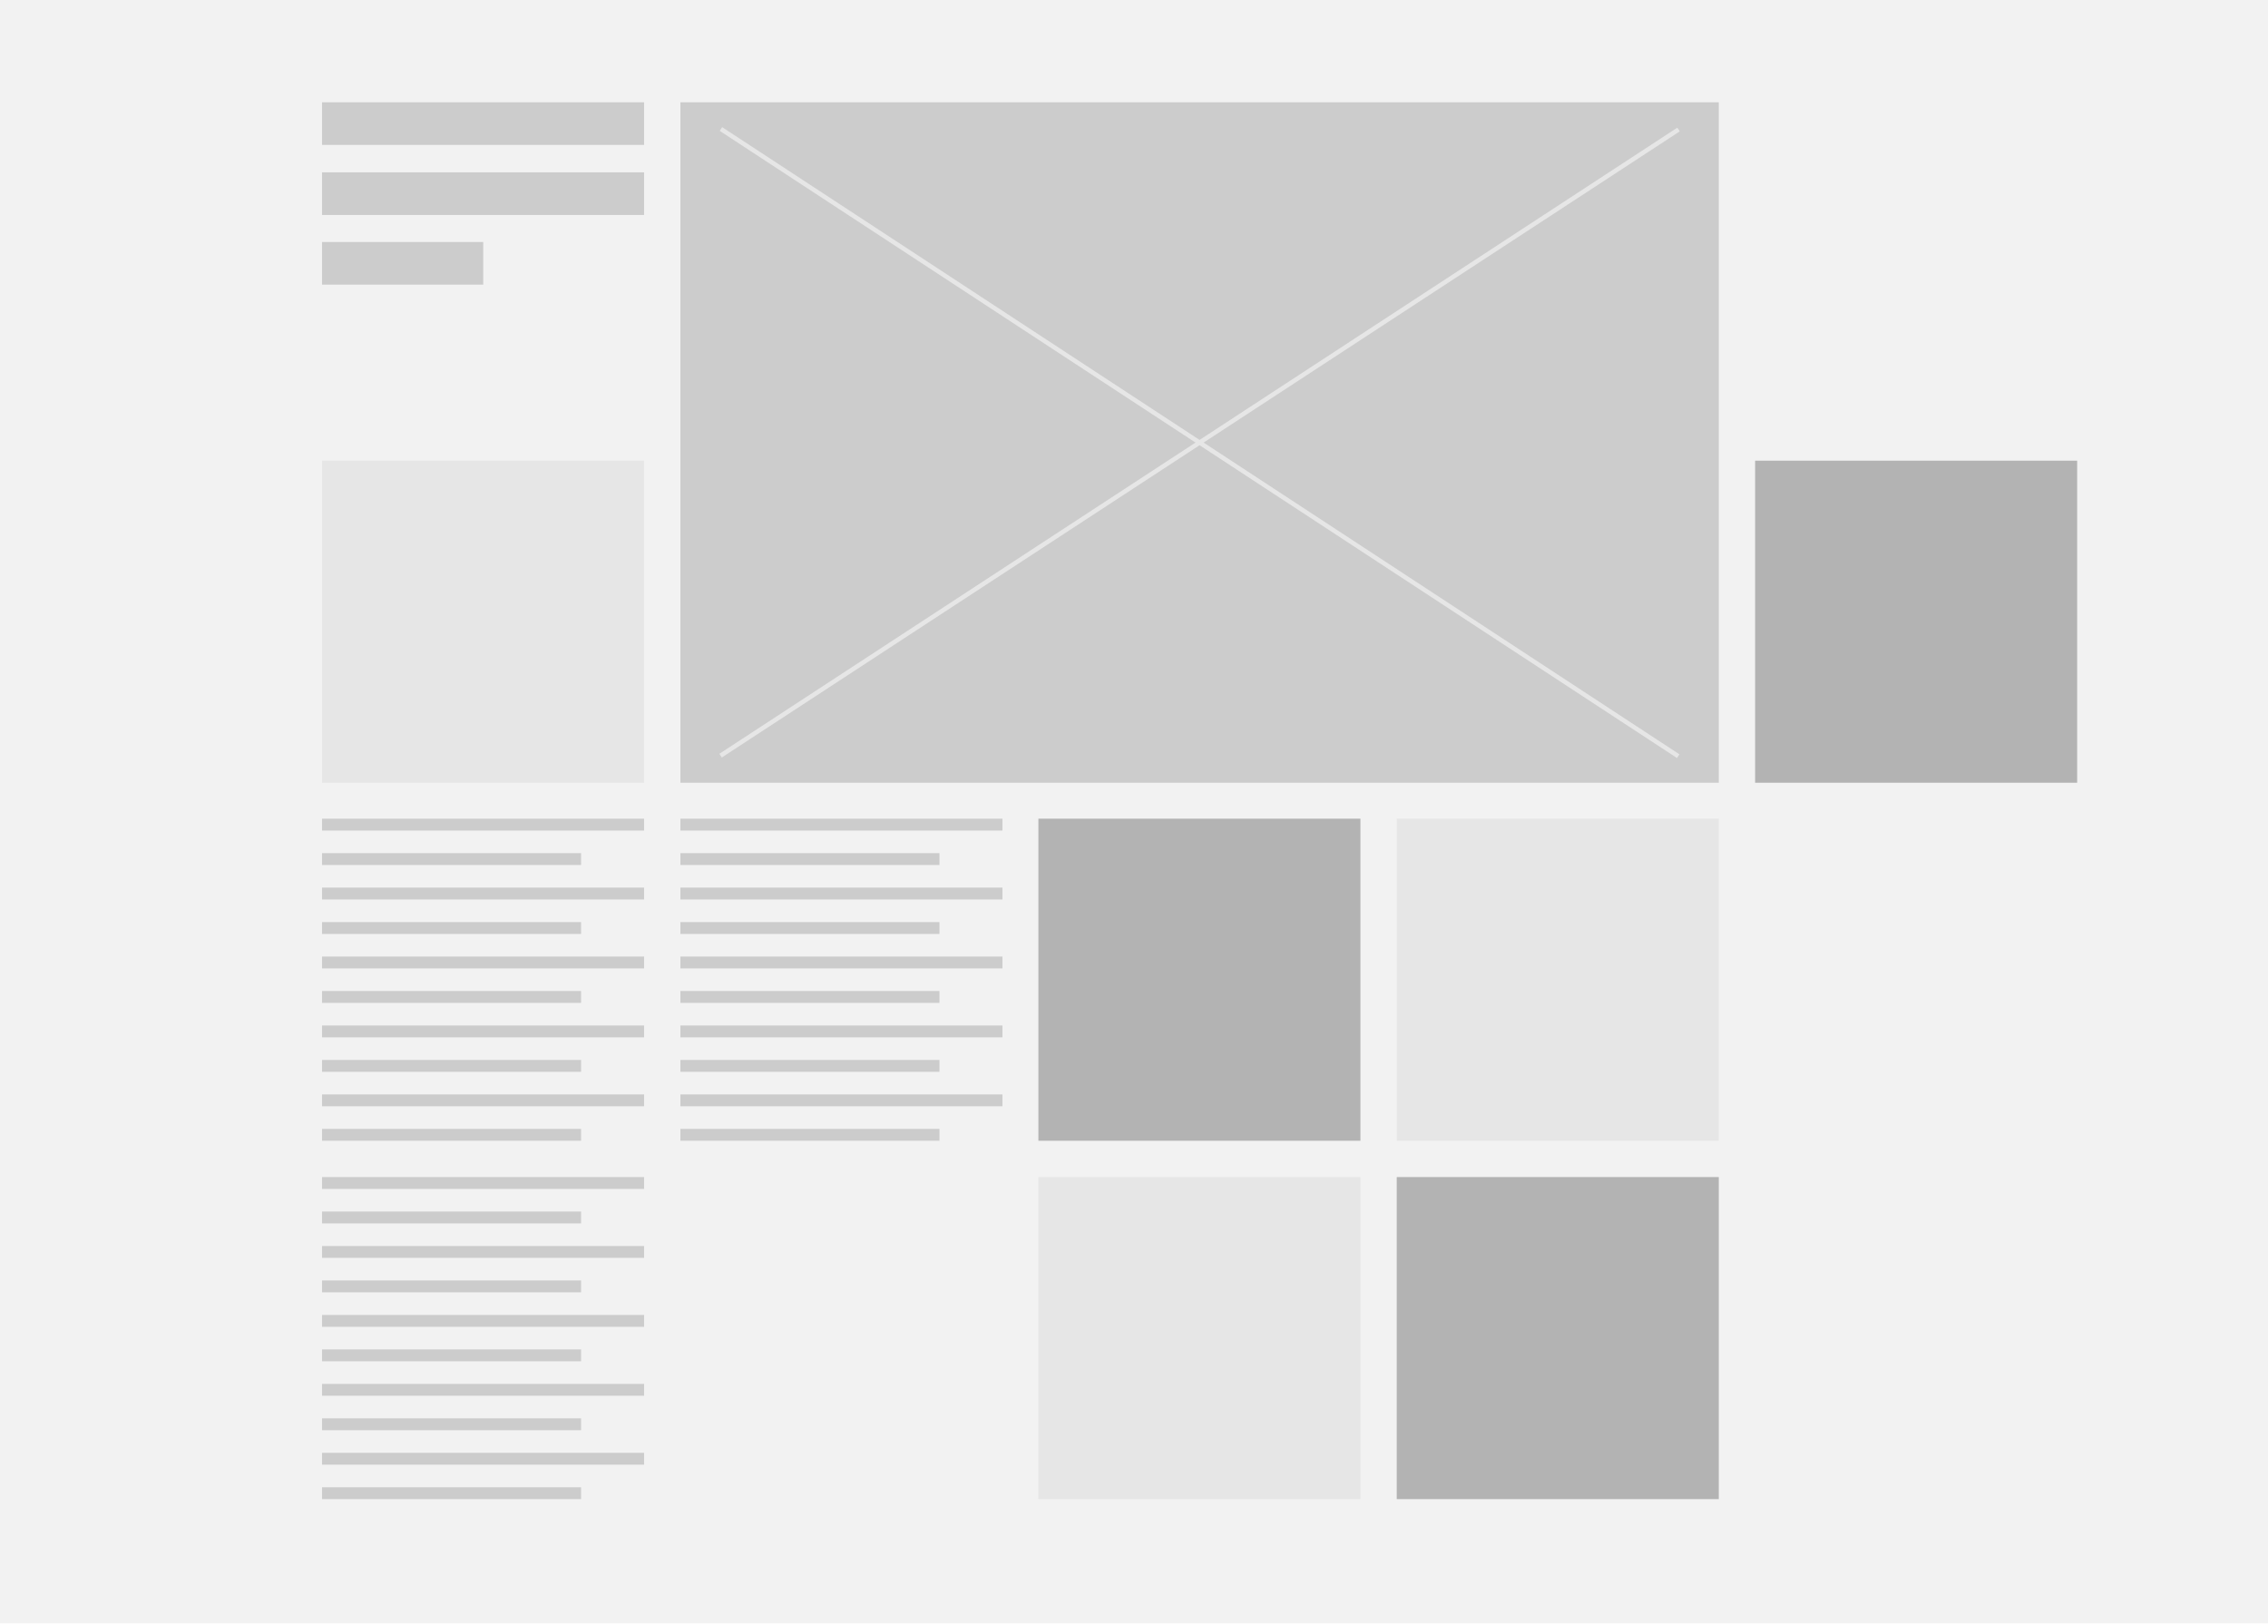
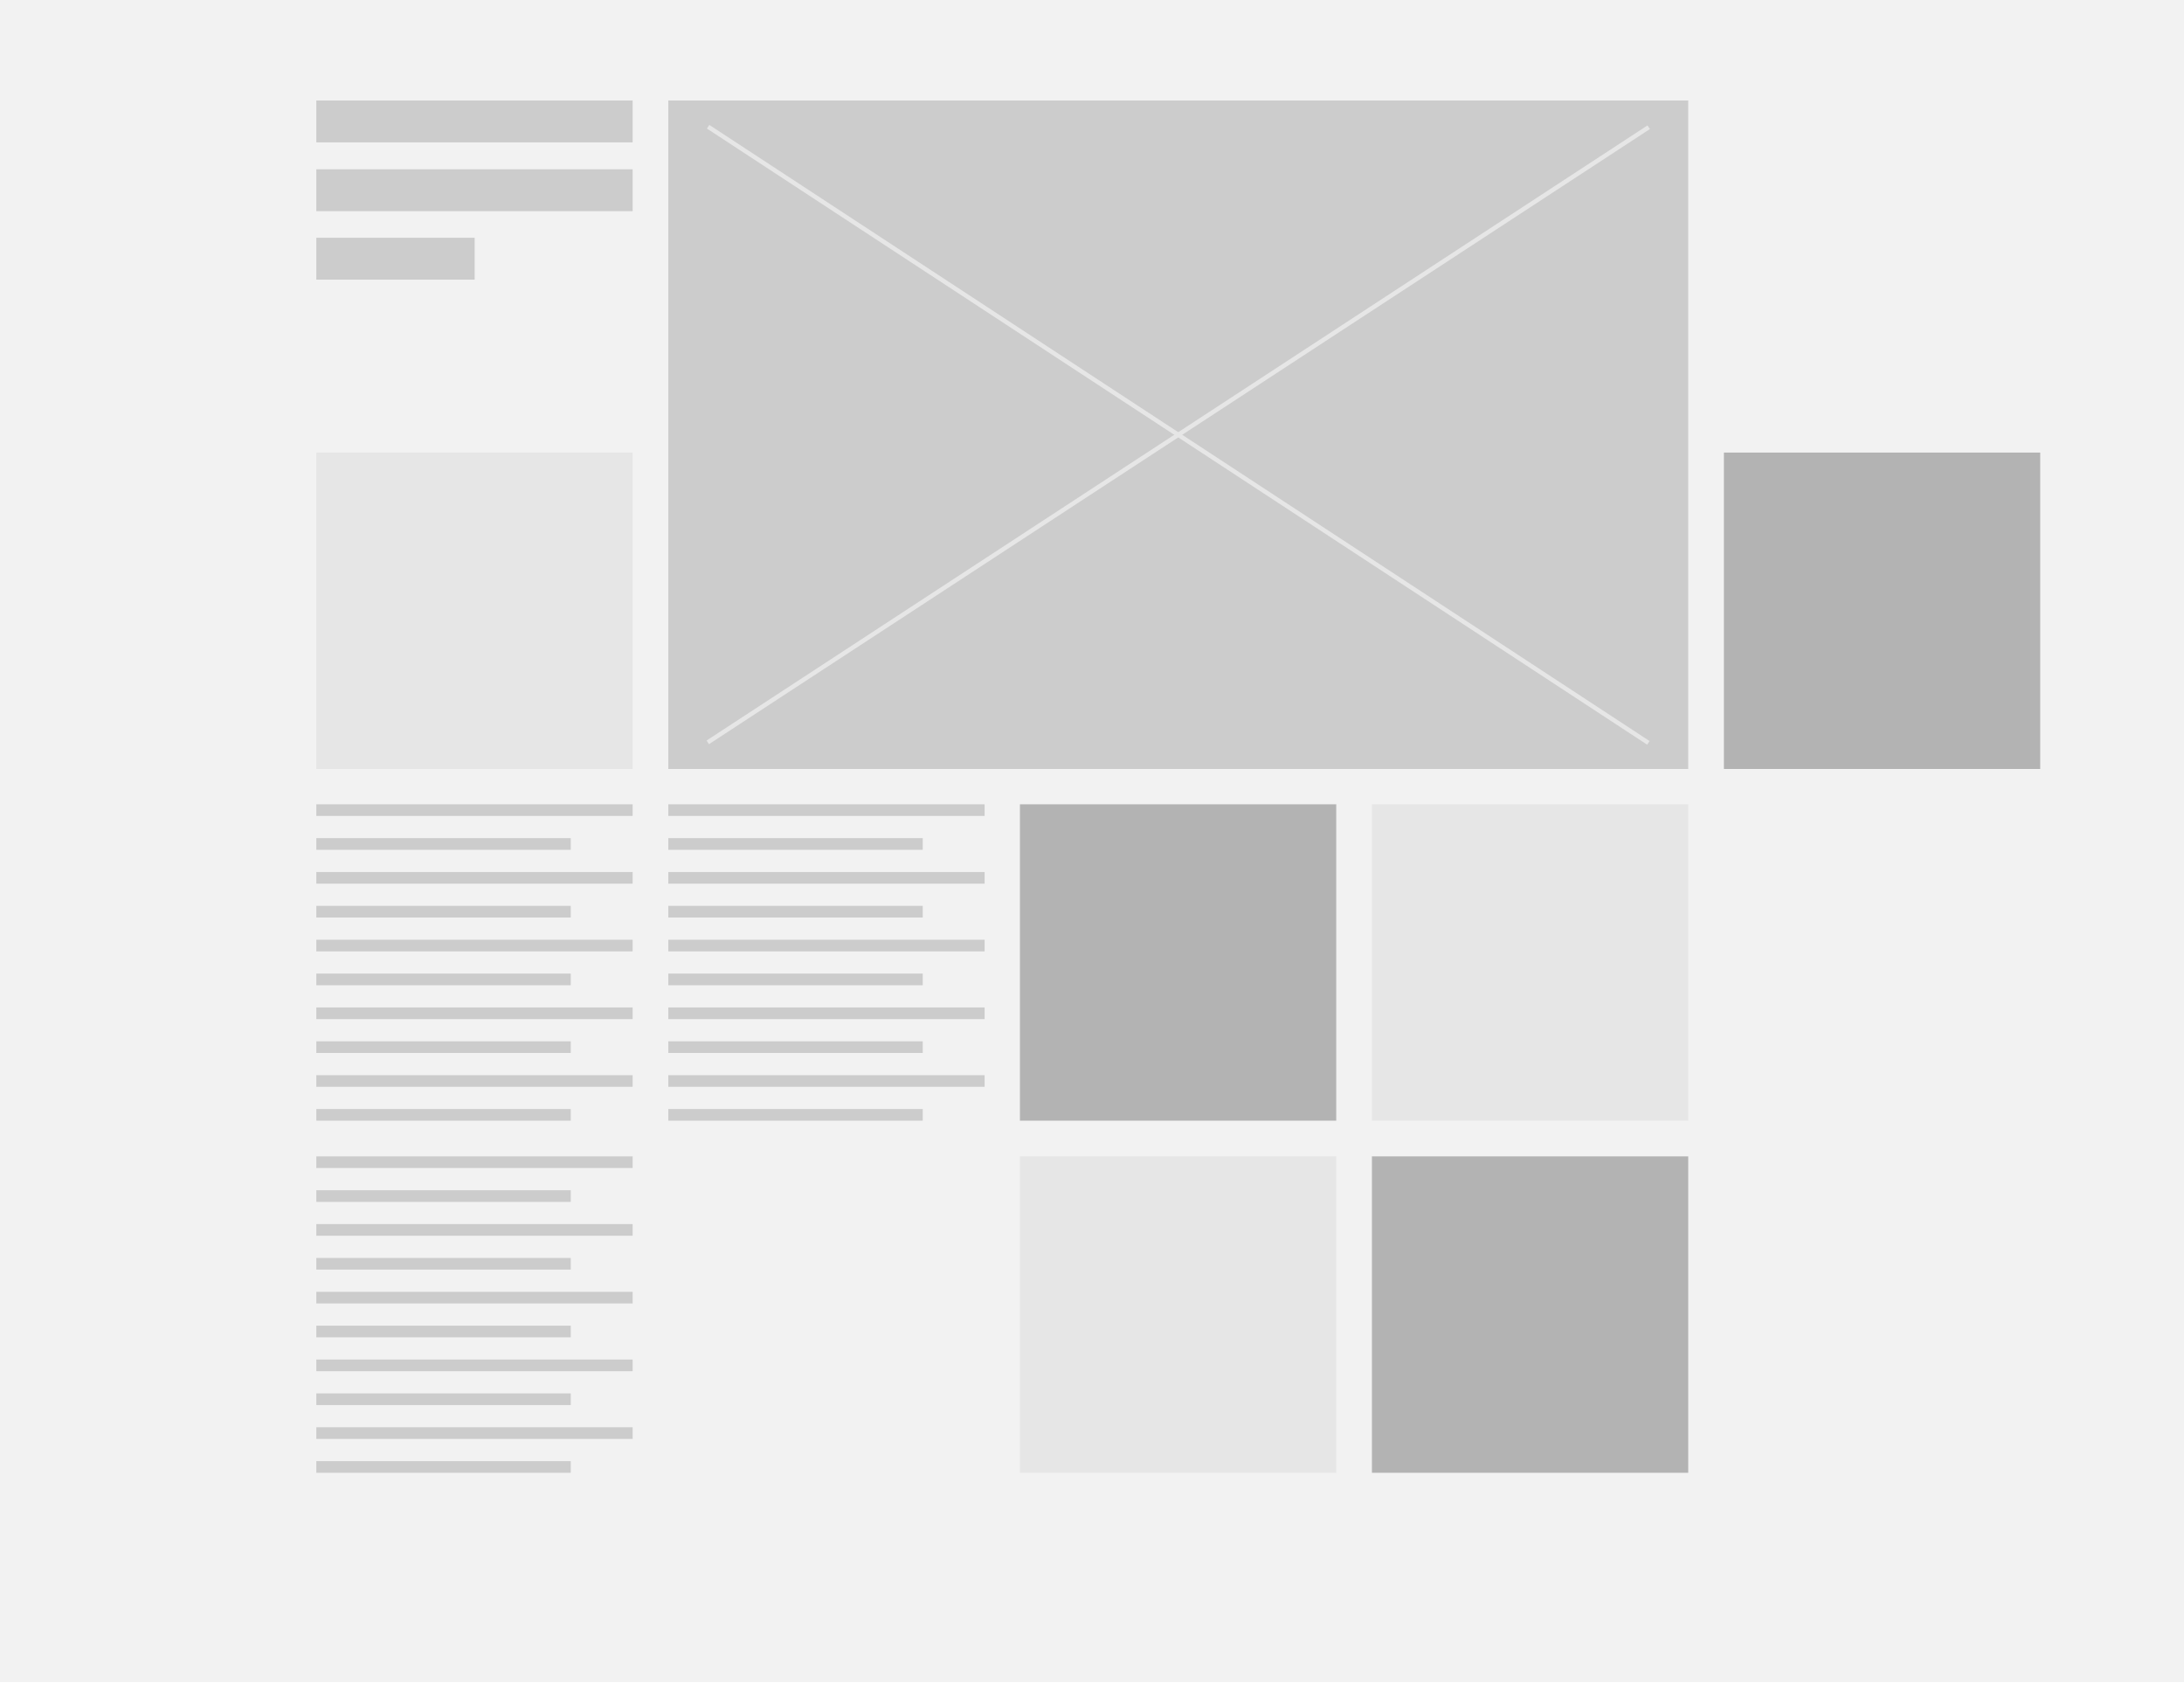
- <svg xmlns="http://www.w3.org/2000/svg" version="1.1" id="Layer_1" x="0px" y="0px" width="612px" height="438px" viewBox="0 0 612 438" enable-background="new 0 0 612 438" xml:space="preserve">
+ <svg xmlns="http://www.w3.org/2000/svg" version="1.1" id="Layer_1" x="0px" y="0px" width="600px" height="462px" viewBox="0 0 600 462" enable-background="new 0 0 600 462" xml:space="preserve">
  <g>
-     <rect fill="#F2F2F2" width="612" height="438" />
+     <rect fill="#F2F2F2" width="600" height="462" />
    <g>
      <rect x="183.6" y="27.6" fill="#CCCCCC" width="280.2" height="183.6" />
      <rect x="86.9" y="124.3" fill="#E6E6E6" width="86.9" height="86.9" />
      <rect x="280.2" y="220.9" fill="#B3B3B3" width="86.9" height="86.9" />
      <rect x="376.9" y="220.9" fill="#E6E6E6" width="86.9" height="86.9" />
      <rect x="473.6" y="124.3" fill="#B3B3B3" width="86.9" height="86.9" />
      <rect x="280.2" y="317.6" fill="#E6E6E6" width="86.9" height="86.9" />
      <rect x="376.9" y="317.6" fill="#B3B3B3" width="86.9" height="86.9" />
      <g>
        <rect x="183.6" y="220.9" fill="#CCCCCC" width="86.9" height="3.2" />
        <rect x="183.6" y="230.2" fill="#CCCCCC" width="69.9" height="3.2" />
        <rect x="183.6" y="239.5" fill="#CCCCCC" width="86.9" height="3.2" />
        <rect x="183.6" y="248.8" fill="#CCCCCC" width="69.9" height="3.2" />
        <rect x="183.6" y="258.1" fill="#CCCCCC" width="86.9" height="3.2" />
        <rect x="183.6" y="267.4" fill="#CCCCCC" width="69.9" height="3.2" />
        <rect x="183.6" y="276.7" fill="#CCCCCC" width="86.9" height="3.2" />
        <rect x="183.6" y="286" fill="#CCCCCC" width="69.9" height="3.2" />
        <rect x="183.6" y="295.3" fill="#CCCCCC" width="86.9" height="3.2" />
        <rect x="183.6" y="304.6" fill="#CCCCCC" width="69.9" height="3.2" />
      </g>
      <g>
        <rect x="86.9" y="220.9" fill="#CCCCCC" width="86.9" height="3.2" />
        <rect x="86.9" y="230.2" fill="#CCCCCC" width="69.9" height="3.2" />
        <rect x="86.9" y="239.5" fill="#CCCCCC" width="86.9" height="3.2" />
        <rect x="86.9" y="248.8" fill="#CCCCCC" width="69.9" height="3.2" />
        <rect x="86.9" y="258.1" fill="#CCCCCC" width="86.9" height="3.2" />
        <rect x="86.9" y="267.4" fill="#CCCCCC" width="69.9" height="3.2" />
        <rect x="86.9" y="276.7" fill="#CCCCCC" width="86.9" height="3.2" />
        <rect x="86.9" y="286" fill="#CCCCCC" width="69.9" height="3.2" />
        <rect x="86.9" y="295.3" fill="#CCCCCC" width="86.9" height="3.2" />
        <rect x="86.9" y="304.6" fill="#CCCCCC" width="69.9" height="3.2" />
      </g>
      <g>
        <rect x="86.9" y="317.6" fill="#CCCCCC" width="86.9" height="3.2" />
        <rect x="86.9" y="326.9" fill="#CCCCCC" width="69.9" height="3.2" />
        <rect x="86.9" y="336.2" fill="#CCCCCC" width="86.9" height="3.2" />
        <rect x="86.9" y="345.5" fill="#CCCCCC" width="69.9" height="3.2" />
        <rect x="86.9" y="354.8" fill="#CCCCCC" width="86.9" height="3.2" />
        <rect x="86.9" y="364.1" fill="#CCCCCC" width="69.9" height="3.2" />
        <rect x="86.9" y="373.4" fill="#CCCCCC" width="86.9" height="3.2" />
        <rect x="86.9" y="382.7" fill="#CCCCCC" width="69.9" height="3.2" />
        <rect x="86.9" y="392" fill="#CCCCCC" width="86.9" height="3.2" />
        <rect x="86.9" y="401.3" fill="#CCCCCC" width="69.9" height="3.2" />
      </g>
      <rect x="86.9" y="27.6" fill="#CCCCCC" width="86.9" height="11.5" />
      <rect x="86.9" y="46.5" fill="#CCCCCC" width="86.9" height="11.5" />
      <rect x="86.9" y="65.3" fill="#CCCCCC" width="43.5" height="11.5" />
      <rect x="169.3" y="118.8" transform="matrix(0.8365 0.548 -0.548 0.8365 118.3491 -157.8491)" fill="#E6E6E6" width="308.8" height="1.2" />
      <rect x="323.1" y="-35" transform="matrix(0.5471 0.8371 -0.8371 0.5471 246.5421 -216.8735)" fill="#E6E6E6" width="1.2" height="308.8" />
    </g>
  </g>
</svg>
